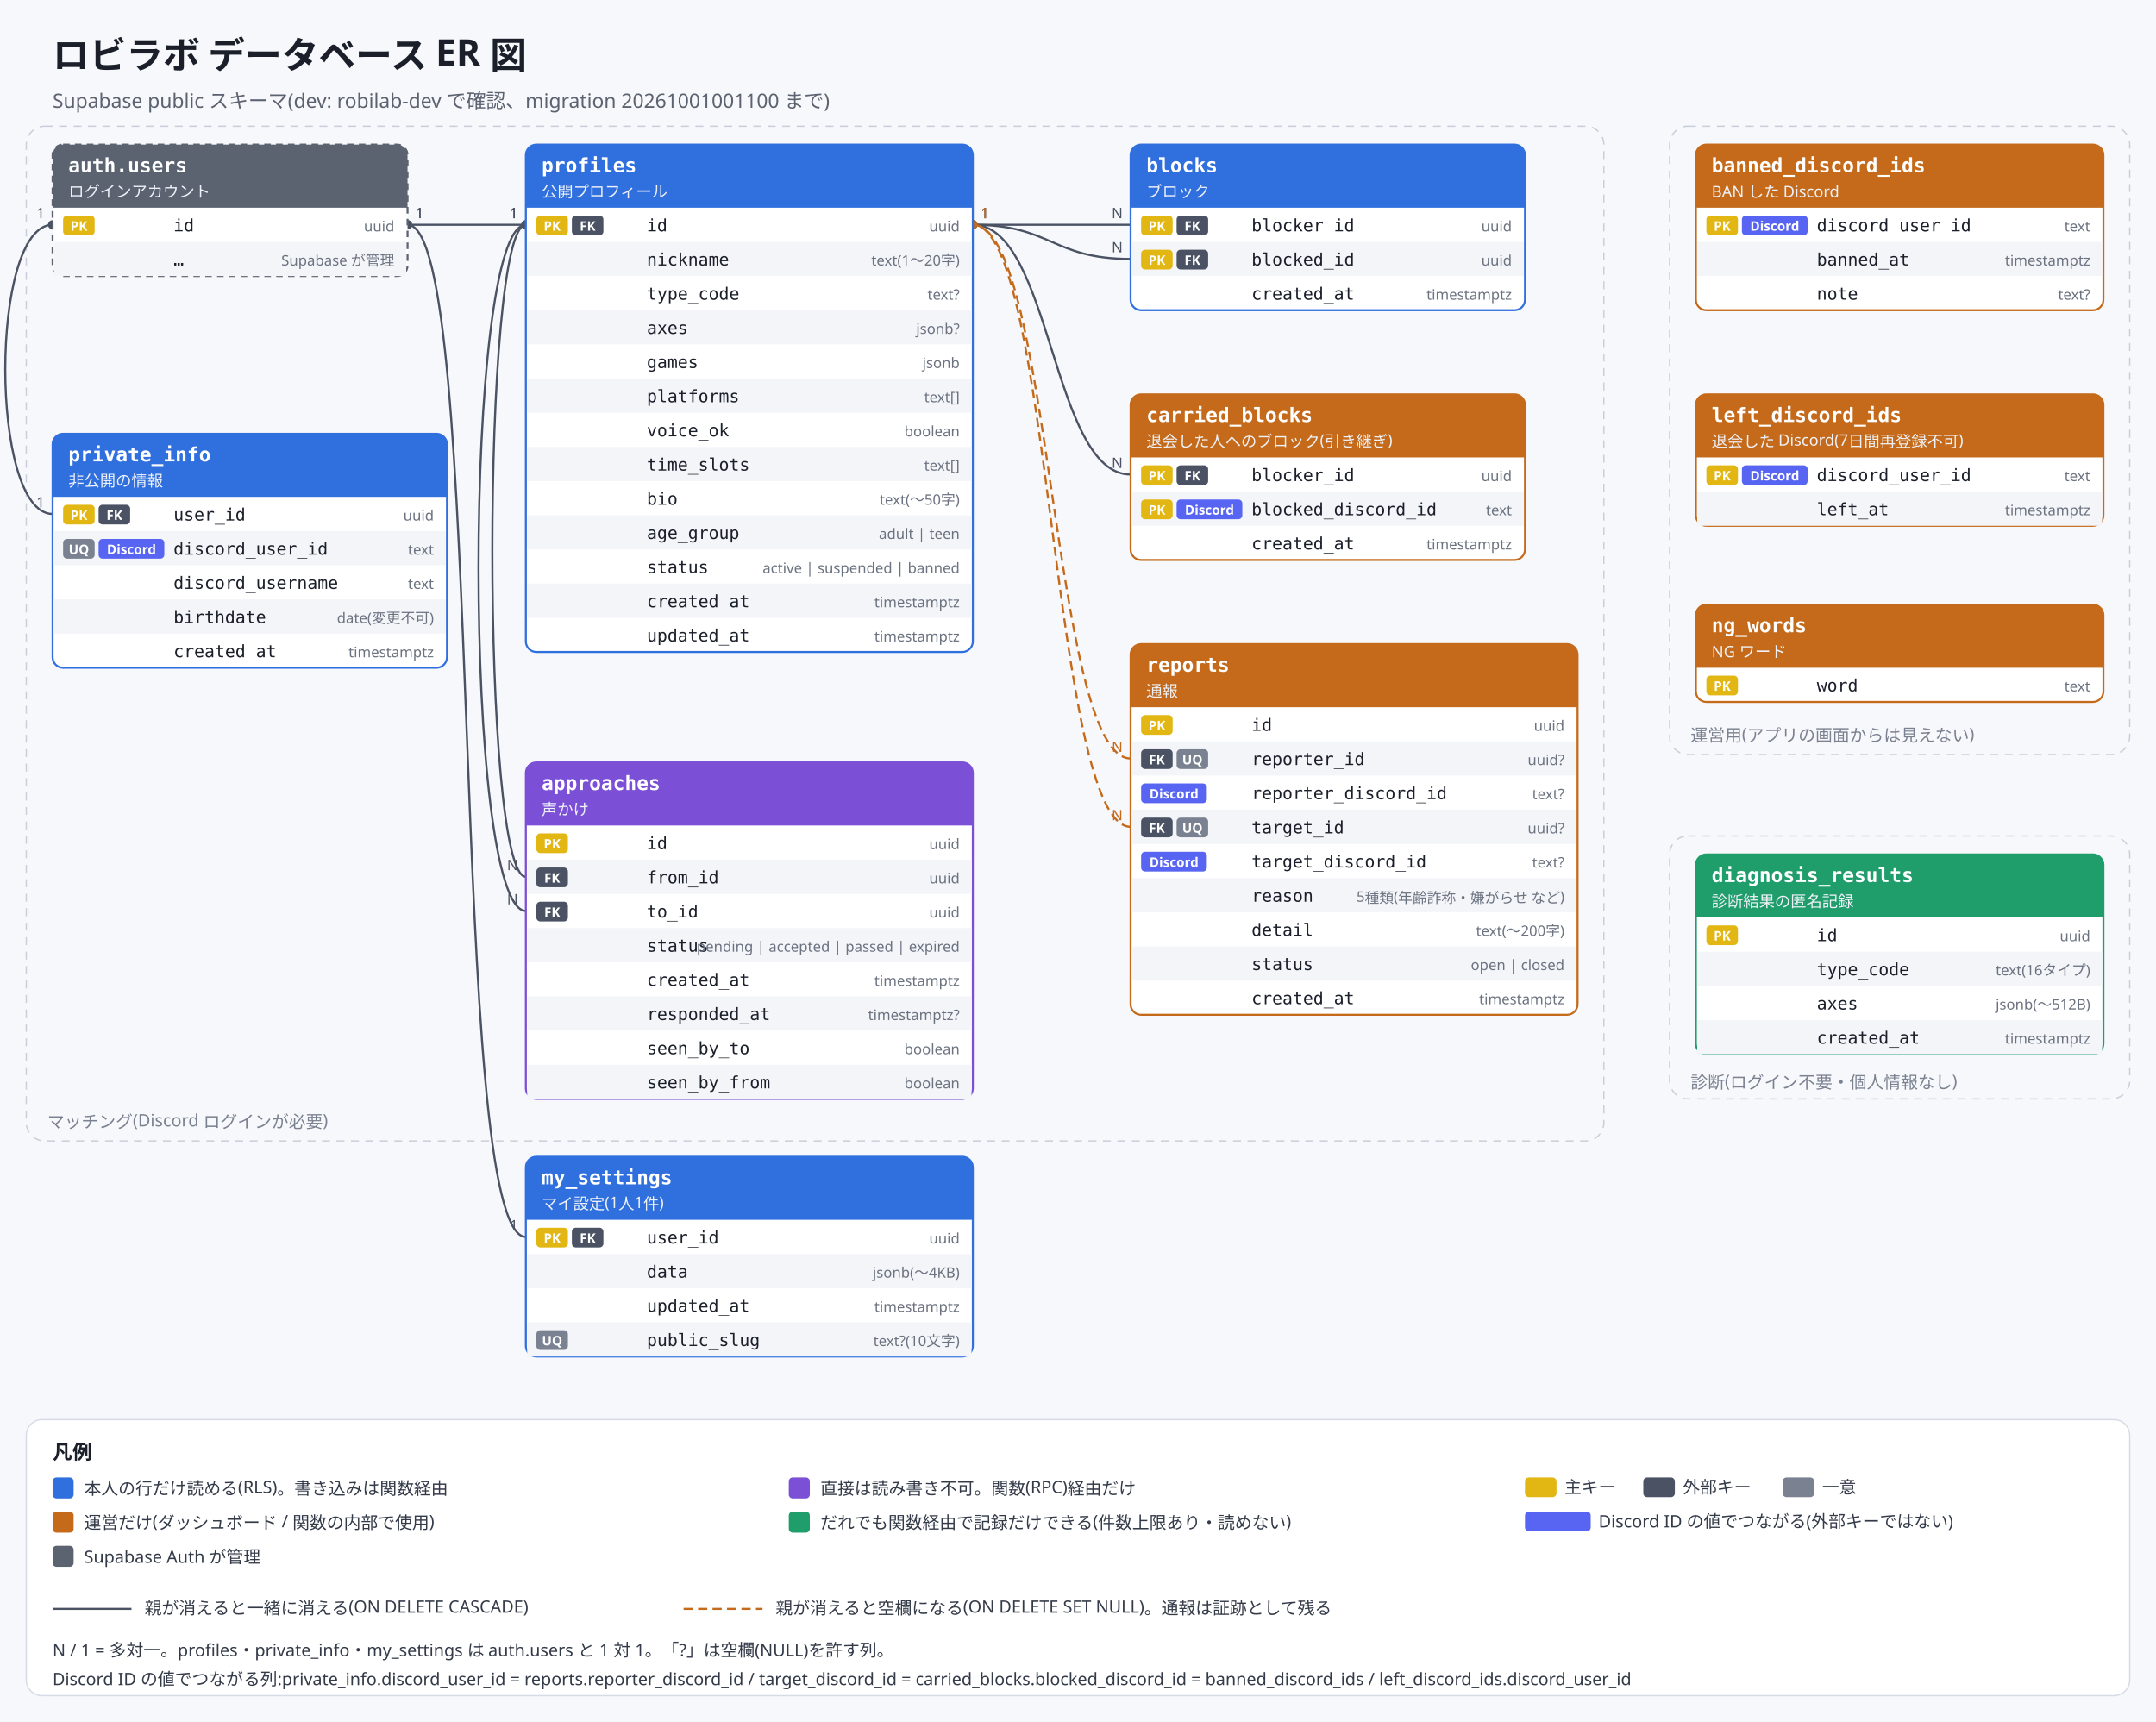
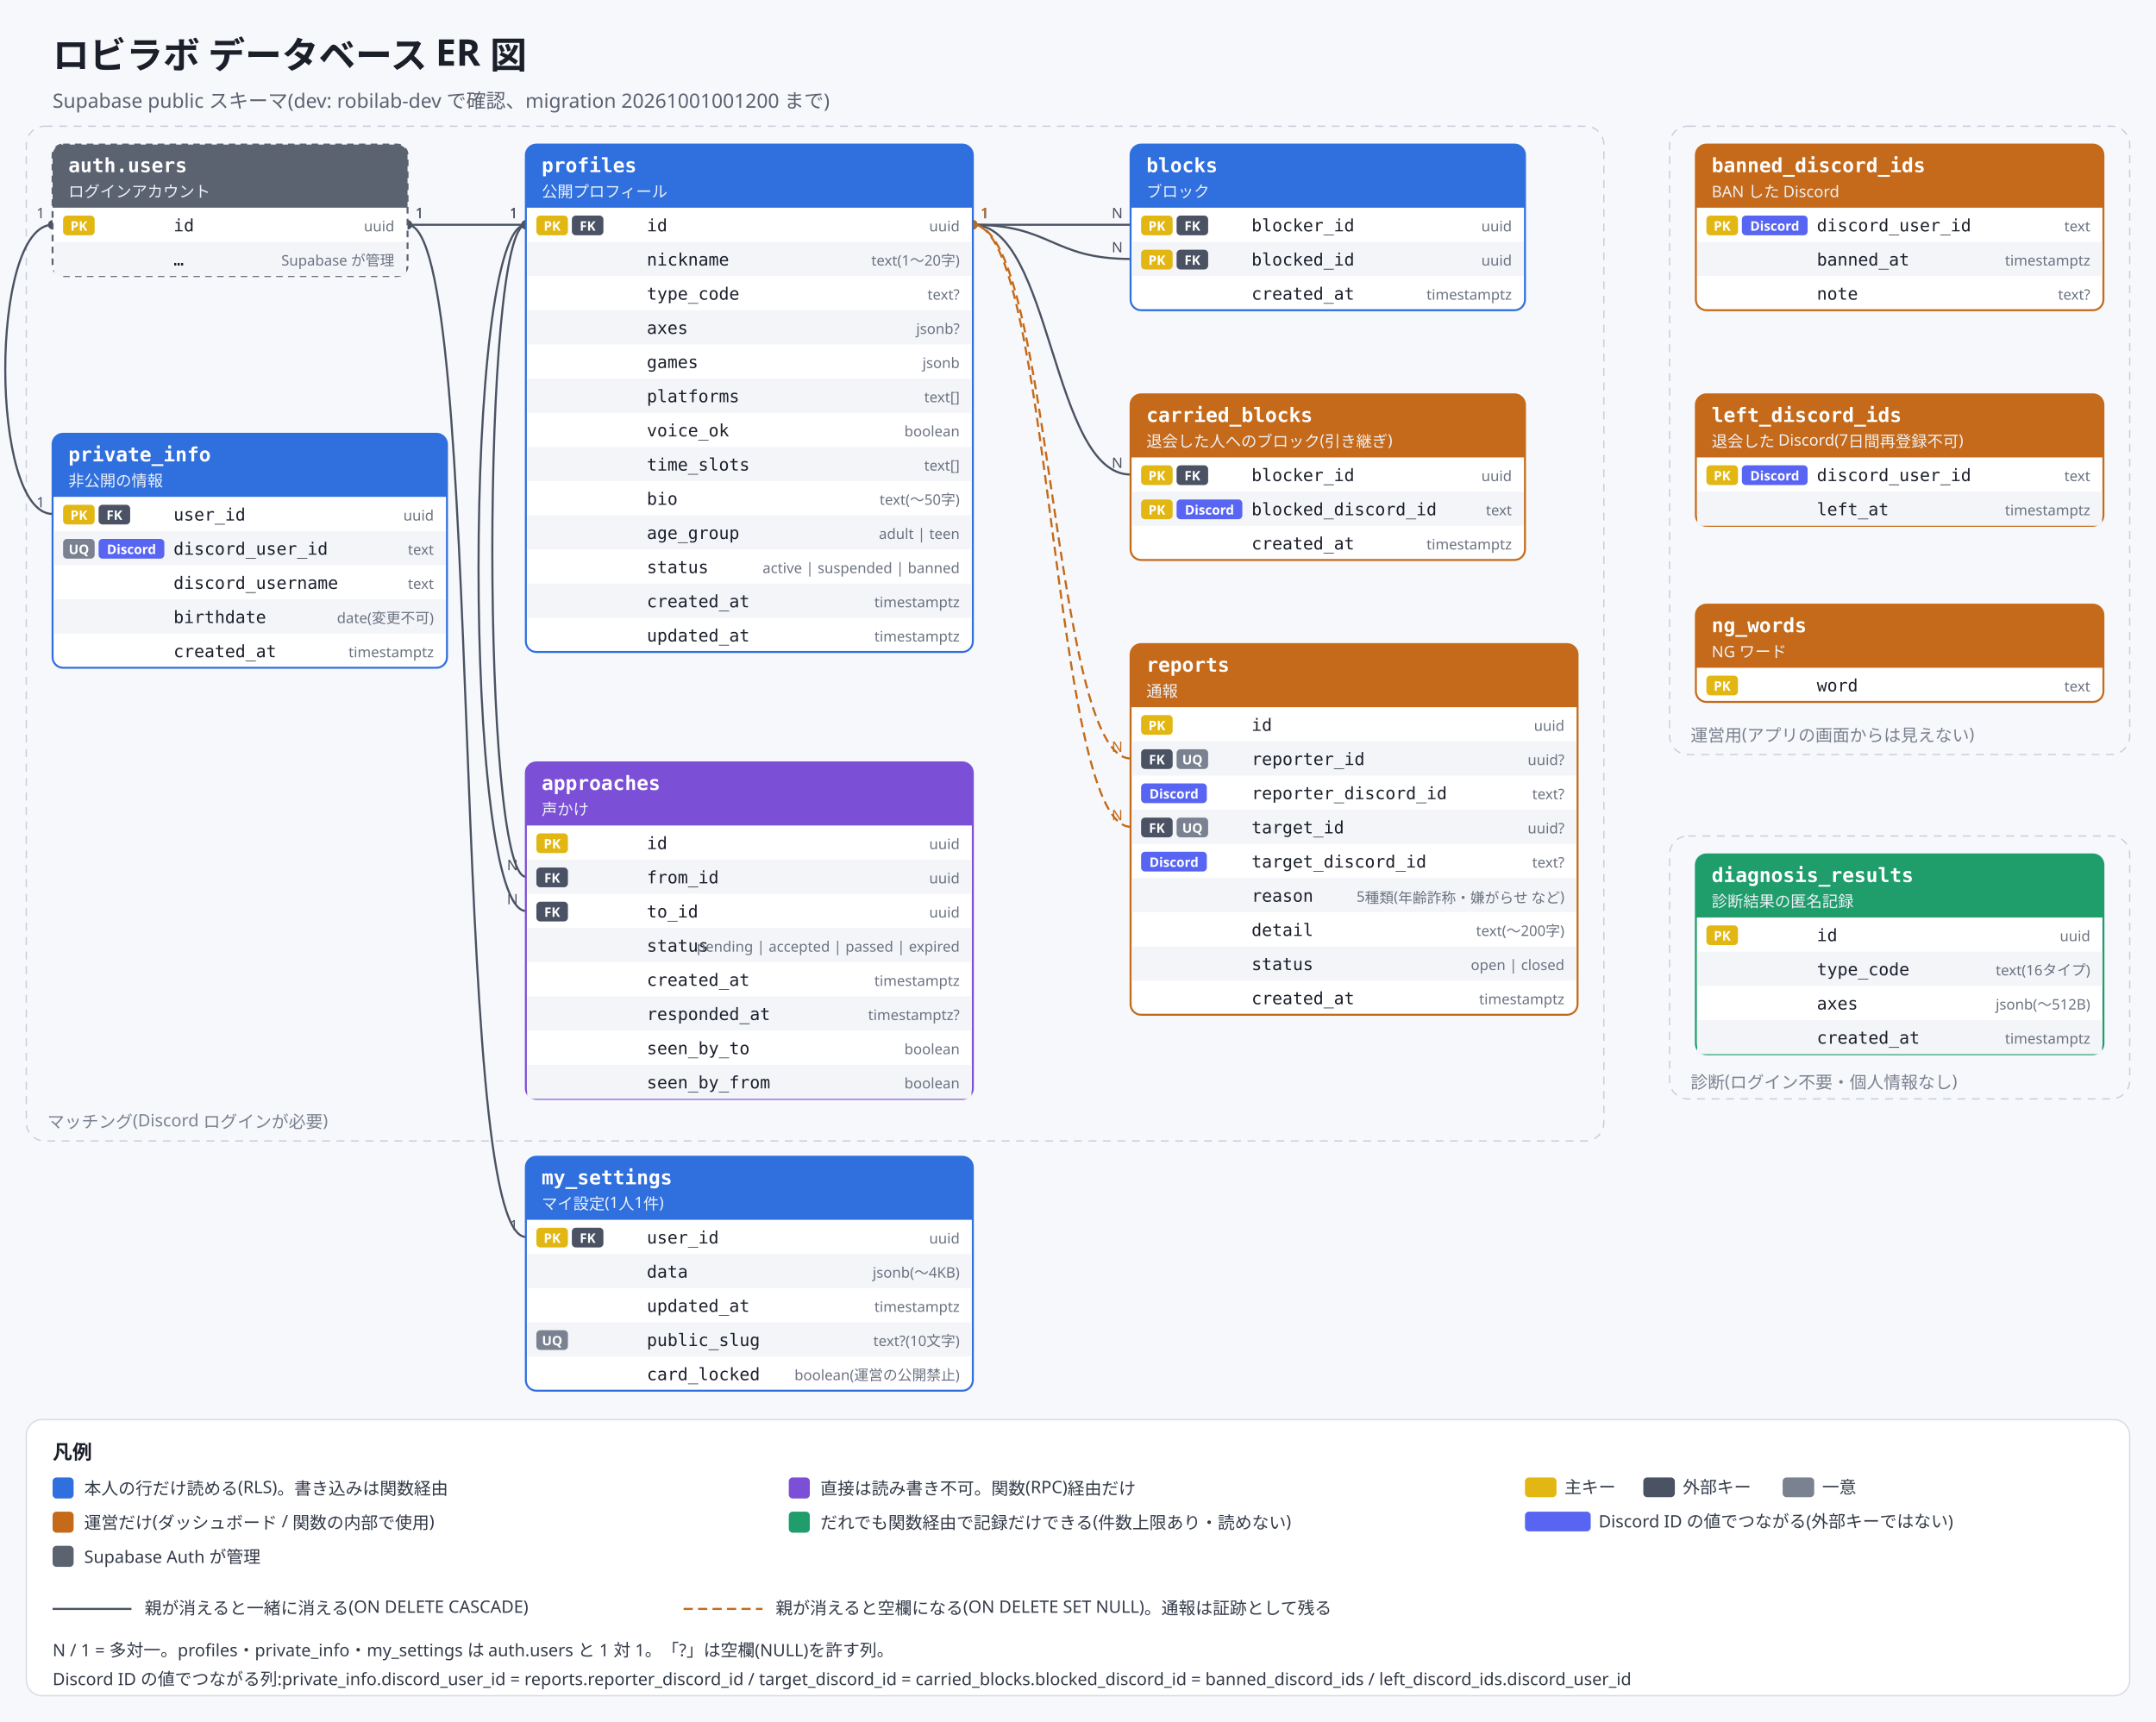
<svg xmlns="http://www.w3.org/2000/svg" viewBox="0 0 1640 1310" width="1640" height="1310" font-family="'Yu Gothic UI', 'Meiryo', sans-serif">
  <g id="background">
    <rect width="1640" height="1310" fill="#f7f8fb" />
  </g>
  <g id="title">
    <text x="40" y="52" font-size="28" font-weight="700" fill="#1b1f2a">ロビラボ データベース ER 図</text>
-     <text x="40" y="82" font-size="15" fill="#5b6270">Supabase public スキーマ(dev: robilab-dev で確認、migration 20261001001100 まで)</text>
+     <text x="40" y="82" font-size="15" fill="#5b6270">Supabase public スキーマ(dev: robilab-dev で確認、migration 20261001001200 まで)</text>
  </g>
  <g id="areas">
    <rect x="20" y="96" width="1200" height="772" rx="14" fill="none" stroke="#c9cedb" stroke-dasharray="6 5" />
    <text x="36" y="858" font-size="13" fill="#7a8190">マッチング(Discord ログインが必要)</text>
    <rect x="1270" y="96" width="350" height="478" rx="14" fill="none" stroke="#c9cedb" stroke-dasharray="6 5" />
    <text x="1286" y="564" font-size="13" fill="#7a8190">運営用(アプリの画面からは見えない)</text>
    <rect x="1270" y="636" width="350" height="200" rx="14" fill="none" stroke="#c9cedb" stroke-dasharray="6 5" />
    <text x="1286" y="828" font-size="13" fill="#7a8190">診断(ログイン不要・個人情報なし)</text>
  </g>
  <g id="relations" fill="none" stroke-width="1.6">
    <g id="rel-profiles-id">
      <path d="M400,171 C340,171 370,171 310,171" stroke="#4a5263" />
      <circle cx="310" cy="171" r="3.5" fill="#4a5263" />
      <text x="394" y="166" font-size="11" fill="#4a5263" text-anchor="end">1</text>
      <text x="316" y="166" font-size="11" fill="#4a5263" text-anchor="start">1</text>
    </g>
    <g id="rel-private_info-user_id">
      <path d="M40,391 C-8,391 -8,171 40,171" stroke="#4a5263" />
      <circle cx="40" cy="171" r="3.5" fill="#4a5263" />
      <text x="34" y="386" font-size="11" fill="#4a5263" text-anchor="end">1</text>
      <text x="34" y="166" font-size="11" fill="#4a5263" text-anchor="end">1</text>
    </g>
    <g id="rel-my_settings-user_id">
      <path d="M400,941 C340,941 370,171 310,171" stroke="#4a5263" />
      <circle cx="310" cy="171" r="3.5" fill="#4a5263" />
      <text x="394" y="936" font-size="11" fill="#4a5263" text-anchor="end">1</text>
      <text x="316" y="166" font-size="11" fill="#4a5263" text-anchor="start">1</text>
    </g>
    <g id="rel-approaches-from_id">
      <path d="M400,667 C366,667 366,171 400,171" stroke="#4a5263" />
      <circle cx="400" cy="171" r="3.5" fill="#4a5263" />
      <text x="394" y="662" font-size="11" fill="#4a5263" text-anchor="end">N</text>
      <text x="394" y="166" font-size="11" fill="#4a5263" text-anchor="end">1</text>
    </g>
    <g id="rel-approaches-to_id">
      <path d="M400,693 C352,693 352,171 400,171" stroke="#4a5263" />
      <circle cx="400" cy="171" r="3.5" fill="#4a5263" />
      <text x="394" y="688" font-size="11" fill="#4a5263" text-anchor="end">N</text>
      <text x="394" y="166" font-size="11" fill="#4a5263" text-anchor="end">1</text>
    </g>
    <g id="rel-blocks-blocker_id">
      <path d="M860,171 C800,171 800,171 740,171" stroke="#4a5263" />
      <circle cx="740" cy="171" r="3.5" fill="#4a5263" />
      <text x="854" y="166" font-size="11" fill="#4a5263" text-anchor="end">N</text>
      <text x="746" y="166" font-size="11" fill="#4a5263" text-anchor="start">1</text>
    </g>
    <g id="rel-blocks-blocked_id">
      <path d="M860,197 C800,197 800,171 740,171" stroke="#4a5263" />
      <circle cx="740" cy="171" r="3.5" fill="#4a5263" />
      <text x="854" y="192" font-size="11" fill="#4a5263" text-anchor="end">N</text>
      <text x="746" y="166" font-size="11" fill="#4a5263" text-anchor="start">1</text>
    </g>
    <g id="rel-carried_blocks-blocker_id">
      <path d="M860,361 C800,361 800,171 740,171" stroke="#4a5263" />
      <circle cx="740" cy="171" r="3.5" fill="#4a5263" />
      <text x="854" y="356" font-size="11" fill="#4a5263" text-anchor="end">N</text>
      <text x="746" y="166" font-size="11" fill="#4a5263" text-anchor="start">1</text>
    </g>
    <g id="rel-reports-reporter_id">
      <path d="M860,577 C800,577 800,171 740,171" stroke="#c46a1a" stroke-dasharray="7 4" />
      <circle cx="740" cy="171" r="3.5" fill="#c46a1a" />
      <text x="854" y="572" font-size="11" fill="#c46a1a" text-anchor="end">N</text>
      <text x="746" y="166" font-size="11" fill="#c46a1a" text-anchor="start">1</text>
    </g>
    <g id="rel-reports-target_id">
      <path d="M860,629 C800,629 800,171 740,171" stroke="#c46a1a" stroke-dasharray="7 4" />
      <circle cx="740" cy="171" r="3.5" fill="#c46a1a" />
      <text x="854" y="624" font-size="11" fill="#c46a1a" text-anchor="end">N</text>
      <text x="746" y="166" font-size="11" fill="#c46a1a" text-anchor="start">1</text>
    </g>
  </g>
  <g id="tables">
    <g id="table-auth-users">
      <rect x="40" y="110" width="270" height="100" rx="8" fill="#ffffff" stroke="#5b6270" stroke-width="1.5" stroke-dasharray="5 4" />
      <path d="M40,118 a8,8 0 0 1 8,-8 h254 a8,8 0 0 1 8,8 v40 h-270 z" fill="#5b6270" />
      <text x="52" y="131" font-size="15" font-weight="700" fill="#fff" font-family="'Consolas', 'MS Gothic', monospace">auth.users</text>
      <text x="52" y="150" font-size="12" fill="#eef1f7">ログインアカウント</text>
      <rect x="48" y="164" width="24" height="15" rx="3" fill="#e2b714" />
      <text x="60" y="175.5" font-size="10" font-weight="700" fill="#fff" text-anchor="middle">PK</text>
      <text x="132" y="176" font-size="13" fill="#1b1f2a" font-family="'Consolas', 'MS Gothic', monospace">id</text>
      <text x="300" y="176" font-size="11" fill="#6b7280" text-anchor="end">uuid</text>
      <rect x="41" y="184" width="268" height="26" fill="#f3f5f9" />
      <text x="132" y="202" font-size="13" fill="#1b1f2a" font-family="'Consolas', 'MS Gothic', monospace">…</text>
      <text x="300" y="202" font-size="11" fill="#6b7280" text-anchor="end">Supabase が管理</text>
    </g>
    <g id="table-private_info">
      <rect x="40" y="330" width="300" height="178" rx="8" fill="#ffffff" stroke="#2f6fde" stroke-width="1.5" />
      <path d="M40,338 a8,8 0 0 1 8,-8 h284 a8,8 0 0 1 8,8 v40 h-300 z" fill="#2f6fde" />
      <text x="52" y="351" font-size="15" font-weight="700" fill="#fff" font-family="'Consolas', 'MS Gothic', monospace">private_info</text>
      <text x="52" y="370" font-size="12" fill="#eef1f7">非公開の情報</text>
      <rect x="48" y="384" width="24" height="15" rx="3" fill="#e2b714" />
      <text x="60" y="395.5" font-size="10" font-weight="700" fill="#fff" text-anchor="middle">PK</text>
      <rect x="75" y="384" width="24" height="15" rx="3" fill="#4a5263" />
      <text x="87" y="395.5" font-size="10" font-weight="700" fill="#fff" text-anchor="middle">FK</text>
      <text x="132" y="396" font-size="13" fill="#1b1f2a" font-family="'Consolas', 'MS Gothic', monospace">user_id</text>
      <text x="330" y="396" font-size="11" fill="#6b7280" text-anchor="end">uuid</text>
      <rect x="41" y="404" width="298" height="26" fill="#f3f5f9" />
      <rect x="48" y="410" width="24" height="15" rx="3" fill="#7a8190" />
      <text x="60" y="421.5" font-size="10" font-weight="700" fill="#fff" text-anchor="middle">UQ</text>
      <rect x="75" y="410" width="50" height="15" rx="3" fill="#5865f2" />
      <text x="100" y="421.5" font-size="10" font-weight="700" fill="#fff" text-anchor="middle">Discord</text>
      <text x="132" y="422" font-size="13" fill="#1b1f2a" font-family="'Consolas', 'MS Gothic', monospace">discord_user_id</text>
      <text x="330" y="422" font-size="11" fill="#6b7280" text-anchor="end">text</text>
      <text x="132" y="448" font-size="13" fill="#1b1f2a" font-family="'Consolas', 'MS Gothic', monospace">discord_username</text>
      <text x="330" y="448" font-size="11" fill="#6b7280" text-anchor="end">text</text>
      <rect x="41" y="456" width="298" height="26" fill="#f3f5f9" />
      <text x="132" y="474" font-size="13" fill="#1b1f2a" font-family="'Consolas', 'MS Gothic', monospace">birthdate</text>
      <text x="330" y="474" font-size="11" fill="#6b7280" text-anchor="end">date(変更不可)</text>
      <text x="132" y="500" font-size="13" fill="#1b1f2a" font-family="'Consolas', 'MS Gothic', monospace">created_at</text>
      <text x="330" y="500" font-size="11" fill="#6b7280" text-anchor="end">timestamptz</text>
    </g>
    <g id="table-profiles">
      <rect x="400" y="110" width="340" height="386" rx="8" fill="#ffffff" stroke="#2f6fde" stroke-width="1.5" />
      <path d="M400,118 a8,8 0 0 1 8,-8 h324 a8,8 0 0 1 8,8 v40 h-340 z" fill="#2f6fde" />
      <text x="412" y="131" font-size="15" font-weight="700" fill="#fff" font-family="'Consolas', 'MS Gothic', monospace">profiles</text>
      <text x="412" y="150" font-size="12" fill="#eef1f7">公開プロフィール</text>
      <rect x="408" y="164" width="24" height="15" rx="3" fill="#e2b714" />
      <text x="420" y="175.5" font-size="10" font-weight="700" fill="#fff" text-anchor="middle">PK</text>
      <rect x="435" y="164" width="24" height="15" rx="3" fill="#4a5263" />
      <text x="447" y="175.5" font-size="10" font-weight="700" fill="#fff" text-anchor="middle">FK</text>
      <text x="492" y="176" font-size="13" fill="#1b1f2a" font-family="'Consolas', 'MS Gothic', monospace">id</text>
      <text x="730" y="176" font-size="11" fill="#6b7280" text-anchor="end">uuid</text>
      <rect x="401" y="184" width="338" height="26" fill="#f3f5f9" />
      <text x="492" y="202" font-size="13" fill="#1b1f2a" font-family="'Consolas', 'MS Gothic', monospace">nickname</text>
      <text x="730" y="202" font-size="11" fill="#6b7280" text-anchor="end">text(1〜20字)</text>
      <text x="492" y="228" font-size="13" fill="#1b1f2a" font-family="'Consolas', 'MS Gothic', monospace">type_code</text>
      <text x="730" y="228" font-size="11" fill="#6b7280" text-anchor="end">text?</text>
      <rect x="401" y="236" width="338" height="26" fill="#f3f5f9" />
      <text x="492" y="254" font-size="13" fill="#1b1f2a" font-family="'Consolas', 'MS Gothic', monospace">axes</text>
      <text x="730" y="254" font-size="11" fill="#6b7280" text-anchor="end">jsonb?</text>
      <text x="492" y="280" font-size="13" fill="#1b1f2a" font-family="'Consolas', 'MS Gothic', monospace">games</text>
      <text x="730" y="280" font-size="11" fill="#6b7280" text-anchor="end">jsonb</text>
      <rect x="401" y="288" width="338" height="26" fill="#f3f5f9" />
      <text x="492" y="306" font-size="13" fill="#1b1f2a" font-family="'Consolas', 'MS Gothic', monospace">platforms</text>
      <text x="730" y="306" font-size="11" fill="#6b7280" text-anchor="end">text[]</text>
      <text x="492" y="332" font-size="13" fill="#1b1f2a" font-family="'Consolas', 'MS Gothic', monospace">voice_ok</text>
      <text x="730" y="332" font-size="11" fill="#6b7280" text-anchor="end">boolean</text>
      <rect x="401" y="340" width="338" height="26" fill="#f3f5f9" />
      <text x="492" y="358" font-size="13" fill="#1b1f2a" font-family="'Consolas', 'MS Gothic', monospace">time_slots</text>
      <text x="730" y="358" font-size="11" fill="#6b7280" text-anchor="end">text[]</text>
      <text x="492" y="384" font-size="13" fill="#1b1f2a" font-family="'Consolas', 'MS Gothic', monospace">bio</text>
      <text x="730" y="384" font-size="11" fill="#6b7280" text-anchor="end">text(〜50字)</text>
      <rect x="401" y="392" width="338" height="26" fill="#f3f5f9" />
      <text x="492" y="410" font-size="13" fill="#1b1f2a" font-family="'Consolas', 'MS Gothic', monospace">age_group</text>
      <text x="730" y="410" font-size="11" fill="#6b7280" text-anchor="end">adult | teen</text>
      <text x="492" y="436" font-size="13" fill="#1b1f2a" font-family="'Consolas', 'MS Gothic', monospace">status</text>
      <text x="730" y="436" font-size="11" fill="#6b7280" text-anchor="end">active | suspended | banned</text>
      <rect x="401" y="444" width="338" height="26" fill="#f3f5f9" />
      <text x="492" y="462" font-size="13" fill="#1b1f2a" font-family="'Consolas', 'MS Gothic', monospace">created_at</text>
      <text x="730" y="462" font-size="11" fill="#6b7280" text-anchor="end">timestamptz</text>
      <text x="492" y="488" font-size="13" fill="#1b1f2a" font-family="'Consolas', 'MS Gothic', monospace">updated_at</text>
      <text x="730" y="488" font-size="11" fill="#6b7280" text-anchor="end">timestamptz</text>
    </g>
    <g id="table-approaches">
      <rect x="400" y="580" width="340" height="256" rx="8" fill="#ffffff" stroke="#7b4fd6" stroke-width="1.5" />
      <path d="M400,588 a8,8 0 0 1 8,-8 h324 a8,8 0 0 1 8,8 v40 h-340 z" fill="#7b4fd6" />
      <text x="412" y="601" font-size="15" font-weight="700" fill="#fff" font-family="'Consolas', 'MS Gothic', monospace">approaches</text>
      <text x="412" y="620" font-size="12" fill="#eef1f7">声かけ</text>
      <rect x="408" y="634" width="24" height="15" rx="3" fill="#e2b714" />
      <text x="420" y="645.5" font-size="10" font-weight="700" fill="#fff" text-anchor="middle">PK</text>
      <text x="492" y="646" font-size="13" fill="#1b1f2a" font-family="'Consolas', 'MS Gothic', monospace">id</text>
      <text x="730" y="646" font-size="11" fill="#6b7280" text-anchor="end">uuid</text>
      <rect x="401" y="654" width="338" height="26" fill="#f3f5f9" />
      <rect x="408" y="660" width="24" height="15" rx="3" fill="#4a5263" />
      <text x="420" y="671.5" font-size="10" font-weight="700" fill="#fff" text-anchor="middle">FK</text>
      <text x="492" y="672" font-size="13" fill="#1b1f2a" font-family="'Consolas', 'MS Gothic', monospace">from_id</text>
      <text x="730" y="672" font-size="11" fill="#6b7280" text-anchor="end">uuid</text>
      <rect x="408" y="686" width="24" height="15" rx="3" fill="#4a5263" />
      <text x="420" y="697.5" font-size="10" font-weight="700" fill="#fff" text-anchor="middle">FK</text>
      <text x="492" y="698" font-size="13" fill="#1b1f2a" font-family="'Consolas', 'MS Gothic', monospace">to_id</text>
      <text x="730" y="698" font-size="11" fill="#6b7280" text-anchor="end">uuid</text>
      <rect x="401" y="706" width="338" height="26" fill="#f3f5f9" />
      <text x="492" y="724" font-size="13" fill="#1b1f2a" font-family="'Consolas', 'MS Gothic', monospace">status</text>
      <text x="730" y="724" font-size="11" fill="#6b7280" text-anchor="end">pending | accepted | passed | expired</text>
      <text x="492" y="750" font-size="13" fill="#1b1f2a" font-family="'Consolas', 'MS Gothic', monospace">created_at</text>
      <text x="730" y="750" font-size="11" fill="#6b7280" text-anchor="end">timestamptz</text>
      <rect x="401" y="758" width="338" height="26" fill="#f3f5f9" />
      <text x="492" y="776" font-size="13" fill="#1b1f2a" font-family="'Consolas', 'MS Gothic', monospace">responded_at</text>
      <text x="730" y="776" font-size="11" fill="#6b7280" text-anchor="end">timestamptz?</text>
      <text x="492" y="802" font-size="13" fill="#1b1f2a" font-family="'Consolas', 'MS Gothic', monospace">seen_by_to</text>
      <text x="730" y="802" font-size="11" fill="#6b7280" text-anchor="end">boolean</text>
      <rect x="401" y="810" width="338" height="26" fill="#f3f5f9" />
      <text x="492" y="828" font-size="13" fill="#1b1f2a" font-family="'Consolas', 'MS Gothic', monospace">seen_by_from</text>
      <text x="730" y="828" font-size="11" fill="#6b7280" text-anchor="end">boolean</text>
    </g>
    <g id="table-blocks">
      <rect x="860" y="110" width="300" height="126" rx="8" fill="#ffffff" stroke="#2f6fde" stroke-width="1.5" />
      <path d="M860,118 a8,8 0 0 1 8,-8 h284 a8,8 0 0 1 8,8 v40 h-300 z" fill="#2f6fde" />
      <text x="872" y="131" font-size="15" font-weight="700" fill="#fff" font-family="'Consolas', 'MS Gothic', monospace">blocks</text>
      <text x="872" y="150" font-size="12" fill="#eef1f7">ブロック</text>
      <rect x="868" y="164" width="24" height="15" rx="3" fill="#e2b714" />
      <text x="880" y="175.5" font-size="10" font-weight="700" fill="#fff" text-anchor="middle">PK</text>
      <rect x="895" y="164" width="24" height="15" rx="3" fill="#4a5263" />
      <text x="907" y="175.5" font-size="10" font-weight="700" fill="#fff" text-anchor="middle">FK</text>
      <text x="952" y="176" font-size="13" fill="#1b1f2a" font-family="'Consolas', 'MS Gothic', monospace">blocker_id</text>
      <text x="1150" y="176" font-size="11" fill="#6b7280" text-anchor="end">uuid</text>
      <rect x="861" y="184" width="298" height="26" fill="#f3f5f9" />
      <rect x="868" y="190" width="24" height="15" rx="3" fill="#e2b714" />
      <text x="880" y="201.5" font-size="10" font-weight="700" fill="#fff" text-anchor="middle">PK</text>
      <rect x="895" y="190" width="24" height="15" rx="3" fill="#4a5263" />
      <text x="907" y="201.5" font-size="10" font-weight="700" fill="#fff" text-anchor="middle">FK</text>
      <text x="952" y="202" font-size="13" fill="#1b1f2a" font-family="'Consolas', 'MS Gothic', monospace">blocked_id</text>
      <text x="1150" y="202" font-size="11" fill="#6b7280" text-anchor="end">uuid</text>
      <text x="952" y="228" font-size="13" fill="#1b1f2a" font-family="'Consolas', 'MS Gothic', monospace">created_at</text>
      <text x="1150" y="228" font-size="11" fill="#6b7280" text-anchor="end">timestamptz</text>
    </g>
    <g id="table-carried_blocks">
      <rect x="860" y="300" width="300" height="126" rx="8" fill="#ffffff" stroke="#c46a1a" stroke-width="1.5" />
      <path d="M860,308 a8,8 0 0 1 8,-8 h284 a8,8 0 0 1 8,8 v40 h-300 z" fill="#c46a1a" />
      <text x="872" y="321" font-size="15" font-weight="700" fill="#fff" font-family="'Consolas', 'MS Gothic', monospace">carried_blocks</text>
      <text x="872" y="340" font-size="12" fill="#eef1f7">退会した人へのブロック(引き継ぎ)</text>
      <rect x="868" y="354" width="24" height="15" rx="3" fill="#e2b714" />
      <text x="880" y="365.5" font-size="10" font-weight="700" fill="#fff" text-anchor="middle">PK</text>
      <rect x="895" y="354" width="24" height="15" rx="3" fill="#4a5263" />
      <text x="907" y="365.5" font-size="10" font-weight="700" fill="#fff" text-anchor="middle">FK</text>
      <text x="952" y="366" font-size="13" fill="#1b1f2a" font-family="'Consolas', 'MS Gothic', monospace">blocker_id</text>
      <text x="1150" y="366" font-size="11" fill="#6b7280" text-anchor="end">uuid</text>
      <rect x="861" y="374" width="298" height="26" fill="#f3f5f9" />
      <rect x="868" y="380" width="24" height="15" rx="3" fill="#e2b714" />
      <text x="880" y="391.5" font-size="10" font-weight="700" fill="#fff" text-anchor="middle">PK</text>
      <rect x="895" y="380" width="50" height="15" rx="3" fill="#5865f2" />
      <text x="920" y="391.5" font-size="10" font-weight="700" fill="#fff" text-anchor="middle">Discord</text>
      <text x="952" y="392" font-size="13" fill="#1b1f2a" font-family="'Consolas', 'MS Gothic', monospace">blocked_discord_id</text>
      <text x="1150" y="392" font-size="11" fill="#6b7280" text-anchor="end">text</text>
      <text x="952" y="418" font-size="13" fill="#1b1f2a" font-family="'Consolas', 'MS Gothic', monospace">created_at</text>
      <text x="1150" y="418" font-size="11" fill="#6b7280" text-anchor="end">timestamptz</text>
    </g>
    <g id="table-reports">
      <rect x="860" y="490" width="340" height="282" rx="8" fill="#ffffff" stroke="#c46a1a" stroke-width="1.5" />
      <path d="M860,498 a8,8 0 0 1 8,-8 h324 a8,8 0 0 1 8,8 v40 h-340 z" fill="#c46a1a" />
      <text x="872" y="511" font-size="15" font-weight="700" fill="#fff" font-family="'Consolas', 'MS Gothic', monospace">reports</text>
      <text x="872" y="530" font-size="12" fill="#eef1f7">通報</text>
      <rect x="868" y="544" width="24" height="15" rx="3" fill="#e2b714" />
      <text x="880" y="555.5" font-size="10" font-weight="700" fill="#fff" text-anchor="middle">PK</text>
      <text x="952" y="556" font-size="13" fill="#1b1f2a" font-family="'Consolas', 'MS Gothic', monospace">id</text>
      <text x="1190" y="556" font-size="11" fill="#6b7280" text-anchor="end">uuid</text>
      <rect x="861" y="564" width="338" height="26" fill="#f3f5f9" />
      <rect x="868" y="570" width="24" height="15" rx="3" fill="#4a5263" />
      <text x="880" y="581.5" font-size="10" font-weight="700" fill="#fff" text-anchor="middle">FK</text>
      <rect x="895" y="570" width="24" height="15" rx="3" fill="#7a8190" />
      <text x="907" y="581.5" font-size="10" font-weight="700" fill="#fff" text-anchor="middle">UQ</text>
      <text x="952" y="582" font-size="13" fill="#1b1f2a" font-family="'Consolas', 'MS Gothic', monospace">reporter_id</text>
      <text x="1190" y="582" font-size="11" fill="#6b7280" text-anchor="end">uuid?</text>
      <rect x="868" y="596" width="50" height="15" rx="3" fill="#5865f2" />
      <text x="893" y="607.5" font-size="10" font-weight="700" fill="#fff" text-anchor="middle">Discord</text>
      <text x="952" y="608" font-size="13" fill="#1b1f2a" font-family="'Consolas', 'MS Gothic', monospace">reporter_discord_id</text>
      <text x="1190" y="608" font-size="11" fill="#6b7280" text-anchor="end">text?</text>
      <rect x="861" y="616" width="338" height="26" fill="#f3f5f9" />
      <rect x="868" y="622" width="24" height="15" rx="3" fill="#4a5263" />
      <text x="880" y="633.5" font-size="10" font-weight="700" fill="#fff" text-anchor="middle">FK</text>
      <rect x="895" y="622" width="24" height="15" rx="3" fill="#7a8190" />
      <text x="907" y="633.5" font-size="10" font-weight="700" fill="#fff" text-anchor="middle">UQ</text>
      <text x="952" y="634" font-size="13" fill="#1b1f2a" font-family="'Consolas', 'MS Gothic', monospace">target_id</text>
      <text x="1190" y="634" font-size="11" fill="#6b7280" text-anchor="end">uuid?</text>
      <rect x="868" y="648" width="50" height="15" rx="3" fill="#5865f2" />
      <text x="893" y="659.5" font-size="10" font-weight="700" fill="#fff" text-anchor="middle">Discord</text>
      <text x="952" y="660" font-size="13" fill="#1b1f2a" font-family="'Consolas', 'MS Gothic', monospace">target_discord_id</text>
      <text x="1190" y="660" font-size="11" fill="#6b7280" text-anchor="end">text?</text>
      <rect x="861" y="668" width="338" height="26" fill="#f3f5f9" />
      <text x="952" y="686" font-size="13" fill="#1b1f2a" font-family="'Consolas', 'MS Gothic', monospace">reason</text>
      <text x="1190" y="686" font-size="11" fill="#6b7280" text-anchor="end">5種類(年齢詐称・嫌がらせ など)</text>
      <text x="952" y="712" font-size="13" fill="#1b1f2a" font-family="'Consolas', 'MS Gothic', monospace">detail</text>
      <text x="1190" y="712" font-size="11" fill="#6b7280" text-anchor="end">text(〜200字)</text>
      <rect x="861" y="720" width="338" height="26" fill="#f3f5f9" />
      <text x="952" y="738" font-size="13" fill="#1b1f2a" font-family="'Consolas', 'MS Gothic', monospace">status</text>
      <text x="1190" y="738" font-size="11" fill="#6b7280" text-anchor="end">open | closed</text>
      <text x="952" y="764" font-size="13" fill="#1b1f2a" font-family="'Consolas', 'MS Gothic', monospace">created_at</text>
      <text x="1190" y="764" font-size="11" fill="#6b7280" text-anchor="end">timestamptz</text>
    </g>
    <g id="table-banned_discord_ids">
      <rect x="1290" y="110" width="310" height="126" rx="8" fill="#ffffff" stroke="#c46a1a" stroke-width="1.5" />
      <path d="M1290,118 a8,8 0 0 1 8,-8 h294 a8,8 0 0 1 8,8 v40 h-310 z" fill="#c46a1a" />
      <text x="1302" y="131" font-size="15" font-weight="700" fill="#fff" font-family="'Consolas', 'MS Gothic', monospace">banned_discord_ids</text>
      <text x="1302" y="150" font-size="12" fill="#eef1f7">BAN した Discord</text>
      <rect x="1298" y="164" width="24" height="15" rx="3" fill="#e2b714" />
      <text x="1310" y="175.5" font-size="10" font-weight="700" fill="#fff" text-anchor="middle">PK</text>
      <rect x="1325" y="164" width="50" height="15" rx="3" fill="#5865f2" />
      <text x="1350" y="175.5" font-size="10" font-weight="700" fill="#fff" text-anchor="middle">Discord</text>
      <text x="1382" y="176" font-size="13" fill="#1b1f2a" font-family="'Consolas', 'MS Gothic', monospace">discord_user_id</text>
      <text x="1590" y="176" font-size="11" fill="#6b7280" text-anchor="end">text</text>
      <rect x="1291" y="184" width="308" height="26" fill="#f3f5f9" />
      <text x="1382" y="202" font-size="13" fill="#1b1f2a" font-family="'Consolas', 'MS Gothic', monospace">banned_at</text>
      <text x="1590" y="202" font-size="11" fill="#6b7280" text-anchor="end">timestamptz</text>
      <text x="1382" y="228" font-size="13" fill="#1b1f2a" font-family="'Consolas', 'MS Gothic', monospace">note</text>
      <text x="1590" y="228" font-size="11" fill="#6b7280" text-anchor="end">text?</text>
    </g>
    <g id="table-left_discord_ids">
      <rect x="1290" y="300" width="310" height="100" rx="8" fill="#ffffff" stroke="#c46a1a" stroke-width="1.5" />
      <path d="M1290,308 a8,8 0 0 1 8,-8 h294 a8,8 0 0 1 8,8 v40 h-310 z" fill="#c46a1a" />
      <text x="1302" y="321" font-size="15" font-weight="700" fill="#fff" font-family="'Consolas', 'MS Gothic', monospace">left_discord_ids</text>
      <text x="1302" y="340" font-size="12" fill="#eef1f7">退会した Discord(7日間再登録不可)</text>
      <rect x="1298" y="354" width="24" height="15" rx="3" fill="#e2b714" />
      <text x="1310" y="365.5" font-size="10" font-weight="700" fill="#fff" text-anchor="middle">PK</text>
      <rect x="1325" y="354" width="50" height="15" rx="3" fill="#5865f2" />
      <text x="1350" y="365.5" font-size="10" font-weight="700" fill="#fff" text-anchor="middle">Discord</text>
      <text x="1382" y="366" font-size="13" fill="#1b1f2a" font-family="'Consolas', 'MS Gothic', monospace">discord_user_id</text>
      <text x="1590" y="366" font-size="11" fill="#6b7280" text-anchor="end">text</text>
      <rect x="1291" y="374" width="308" height="26" fill="#f3f5f9" />
      <text x="1382" y="392" font-size="13" fill="#1b1f2a" font-family="'Consolas', 'MS Gothic', monospace">left_at</text>
      <text x="1590" y="392" font-size="11" fill="#6b7280" text-anchor="end">timestamptz</text>
    </g>
    <g id="table-ng_words">
      <rect x="1290" y="460" width="310" height="74" rx="8" fill="#ffffff" stroke="#c46a1a" stroke-width="1.5" />
      <path d="M1290,468 a8,8 0 0 1 8,-8 h294 a8,8 0 0 1 8,8 v40 h-310 z" fill="#c46a1a" />
      <text x="1302" y="481" font-size="15" font-weight="700" fill="#fff" font-family="'Consolas', 'MS Gothic', monospace">ng_words</text>
      <text x="1302" y="500" font-size="12" fill="#eef1f7">NG ワード</text>
      <rect x="1298" y="514" width="24" height="15" rx="3" fill="#e2b714" />
      <text x="1310" y="525.5" font-size="10" font-weight="700" fill="#fff" text-anchor="middle">PK</text>
      <text x="1382" y="526" font-size="13" fill="#1b1f2a" font-family="'Consolas', 'MS Gothic', monospace">word</text>
      <text x="1590" y="526" font-size="11" fill="#6b7280" text-anchor="end">text</text>
    </g>
    <g id="table-diagnosis_results">
      <rect x="1290" y="650" width="310" height="152" rx="8" fill="#ffffff" stroke="#1f9d6b" stroke-width="1.5" />
      <path d="M1290,658 a8,8 0 0 1 8,-8 h294 a8,8 0 0 1 8,8 v40 h-310 z" fill="#1f9d6b" />
      <text x="1302" y="671" font-size="15" font-weight="700" fill="#fff" font-family="'Consolas', 'MS Gothic', monospace">diagnosis_results</text>
      <text x="1302" y="690" font-size="12" fill="#eef1f7">診断結果の匿名記録</text>
      <rect x="1298" y="704" width="24" height="15" rx="3" fill="#e2b714" />
      <text x="1310" y="715.5" font-size="10" font-weight="700" fill="#fff" text-anchor="middle">PK</text>
      <text x="1382" y="716" font-size="13" fill="#1b1f2a" font-family="'Consolas', 'MS Gothic', monospace">id</text>
      <text x="1590" y="716" font-size="11" fill="#6b7280" text-anchor="end">uuid</text>
      <rect x="1291" y="724" width="308" height="26" fill="#f3f5f9" />
      <text x="1382" y="742" font-size="13" fill="#1b1f2a" font-family="'Consolas', 'MS Gothic', monospace">type_code</text>
      <text x="1590" y="742" font-size="11" fill="#6b7280" text-anchor="end">text(16タイプ)</text>
      <text x="1382" y="768" font-size="13" fill="#1b1f2a" font-family="'Consolas', 'MS Gothic', monospace">axes</text>
      <text x="1590" y="768" font-size="11" fill="#6b7280" text-anchor="end">jsonb(〜512B)</text>
      <rect x="1291" y="776" width="308" height="26" fill="#f3f5f9" />
      <text x="1382" y="794" font-size="13" fill="#1b1f2a" font-family="'Consolas', 'MS Gothic', monospace">created_at</text>
      <text x="1590" y="794" font-size="11" fill="#6b7280" text-anchor="end">timestamptz</text>
    </g>
    <g id="table-my_settings">
-       <rect x="400" y="880" width="340" height="152" rx="8" fill="#ffffff" stroke="#2f6fde" stroke-width="1.5" />
+       <rect x="400" y="880" width="340" height="178" rx="8" fill="#ffffff" stroke="#2f6fde" stroke-width="1.5" />
      <path d="M400,888 a8,8 0 0 1 8,-8 h324 a8,8 0 0 1 8,8 v40 h-340 z" fill="#2f6fde" />
      <text x="412" y="901" font-size="15" font-weight="700" fill="#fff" font-family="'Consolas', 'MS Gothic', monospace">my_settings</text>
      <text x="412" y="920" font-size="12" fill="#eef1f7">マイ設定(1人1件)</text>
      <rect x="408" y="934" width="24" height="15" rx="3" fill="#e2b714" />
      <text x="420" y="945.5" font-size="10" font-weight="700" fill="#fff" text-anchor="middle">PK</text>
      <rect x="435" y="934" width="24" height="15" rx="3" fill="#4a5263" />
      <text x="447" y="945.5" font-size="10" font-weight="700" fill="#fff" text-anchor="middle">FK</text>
      <text x="492" y="946" font-size="13" fill="#1b1f2a" font-family="'Consolas', 'MS Gothic', monospace">user_id</text>
      <text x="730" y="946" font-size="11" fill="#6b7280" text-anchor="end">uuid</text>
      <rect x="401" y="954" width="338" height="26" fill="#f3f5f9" />
      <text x="492" y="972" font-size="13" fill="#1b1f2a" font-family="'Consolas', 'MS Gothic', monospace">data</text>
      <text x="730" y="972" font-size="11" fill="#6b7280" text-anchor="end">jsonb(〜4KB)</text>
      <text x="492" y="998" font-size="13" fill="#1b1f2a" font-family="'Consolas', 'MS Gothic', monospace">updated_at</text>
      <text x="730" y="998" font-size="11" fill="#6b7280" text-anchor="end">timestamptz</text>
      <rect x="401" y="1006" width="338" height="26" fill="#f3f5f9" />
      <rect x="408" y="1012" width="24" height="15" rx="3" fill="#7a8190" />
      <text x="420" y="1023.5" font-size="10" font-weight="700" fill="#fff" text-anchor="middle">UQ</text>
      <text x="492" y="1024" font-size="13" fill="#1b1f2a" font-family="'Consolas', 'MS Gothic', monospace">public_slug</text>
      <text x="730" y="1024" font-size="11" fill="#6b7280" text-anchor="end">text?(10文字)</text>
+       <text x="492" y="1050" font-size="13" fill="#1b1f2a" font-family="'Consolas', 'MS Gothic', monospace">card_locked</text>
+       <text x="730" y="1050" font-size="11" fill="#6b7280" text-anchor="end">boolean(運営の公開禁止)</text>
    </g>
  </g>
  <g id="legend">
    <rect x="20" y="1080" width="1600" height="210" rx="12" fill="#ffffff" stroke="#d7dbe5" />
    <text x="40" y="1110" font-size="15" font-weight="700" fill="#1b1f2a">凡例</text>
    <rect x="40" y="1124" width="16" height="16" rx="3" fill="#2f6fde" />
    <text x="64" y="1137" font-size="13" fill="#333a48">本人の行だけ読める(RLS)。書き込みは関数経由</text>
    <rect x="600" y="1124" width="16" height="16" rx="3" fill="#7b4fd6" />
    <text x="624" y="1137" font-size="13" fill="#333a48">直接は読み書き不可。関数(RPC)経由だけ</text>
    <rect x="40" y="1150" width="16" height="16" rx="3" fill="#c46a1a" />
    <text x="64" y="1163" font-size="13" fill="#333a48">運営だけ(ダッシュボード / 関数の内部で使用)</text>
    <rect x="600" y="1150" width="16" height="16" rx="3" fill="#1f9d6b" />
    <text x="624" y="1163" font-size="13" fill="#333a48">だれでも関数経由で記録だけできる(件数上限あり・読めない)</text>
    <rect x="40" y="1176" width="16" height="16" rx="3" fill="#5b6270" />
    <text x="64" y="1189" font-size="13" fill="#333a48">Supabase Auth が管理</text>
    <rect x="1160" y="1124" width="24" height="15" rx="3" fill="#e2b714" />
    <text x="1190" y="1136" font-size="13" fill="#333a48">主キー</text>
    <rect x="1250" y="1124" width="24" height="15" rx="3" fill="#4a5263" />
    <text x="1280" y="1136" font-size="13" fill="#333a48">外部キー</text>
    <rect x="1356" y="1124" width="24" height="15" rx="3" fill="#7a8190" />
    <text x="1386" y="1136" font-size="13" fill="#333a48">一意</text>
    <rect x="1160" y="1150" width="50" height="15" rx="3" fill="#5865f2" />
    <text x="1216" y="1162" font-size="13" fill="#333a48">Discord ID の値でつながる(外部キーではない)</text>
    <path d="M40,1224 h60" stroke="#4a5263" stroke-width="1.6" />
    <text x="110" y="1228" font-size="13" fill="#333a48">親が消えると一緒に消える(ON DELETE CASCADE)</text>
    <path d="M520,1224 h60" stroke="#c46a1a" stroke-width="1.6" stroke-dasharray="7 4" />
    <text x="590" y="1228" font-size="13" fill="#333a48">親が消えると空欄になる(ON DELETE SET NULL)。通報は証跡として残る</text>
    <text x="40" y="1260" font-size="13" fill="#333a48">N / 1 = 多対一。profiles・private_info・my_settings は auth.users と 1 対 1。「?」は空欄(NULL)を許す列。</text>
    <text x="40" y="1282" font-size="13" fill="#333a48">Discord ID の値でつながる列:private_info.discord_user_id = reports.reporter_discord_id / target_discord_id = carried_blocks.blocked_discord_id = banned_discord_ids / left_discord_ids.discord_user_id</text>
  </g>
</svg>
